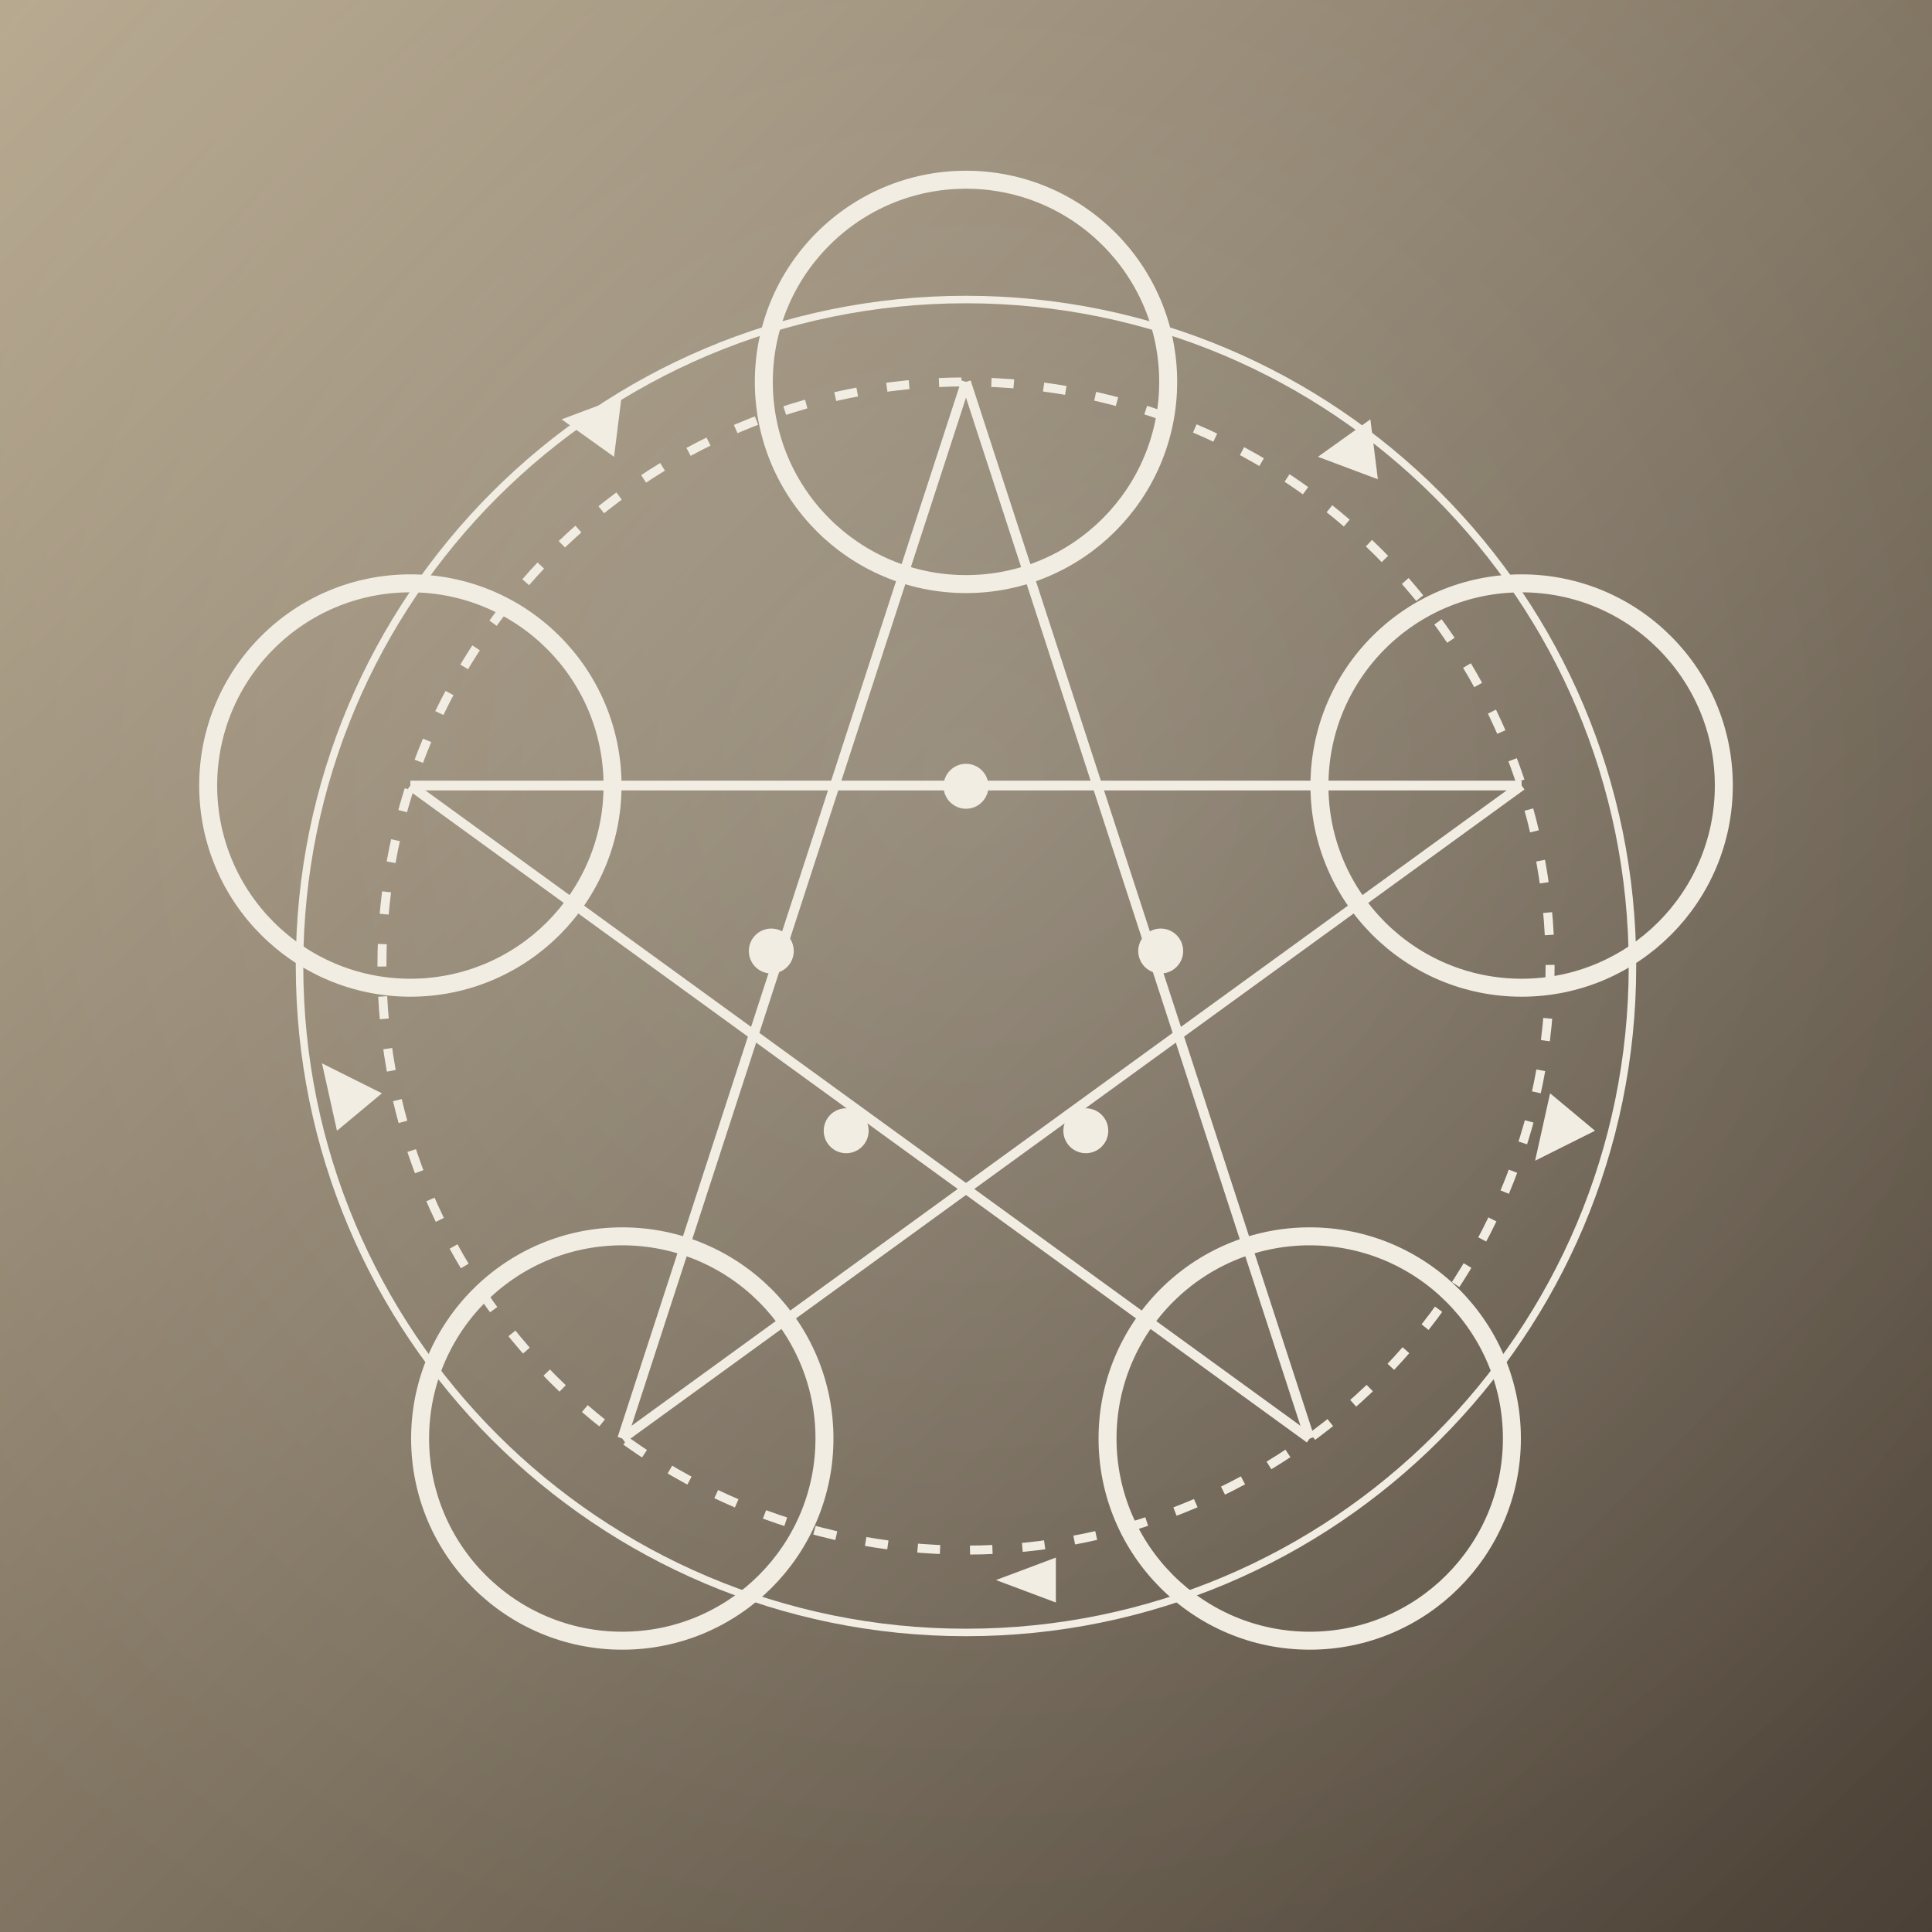
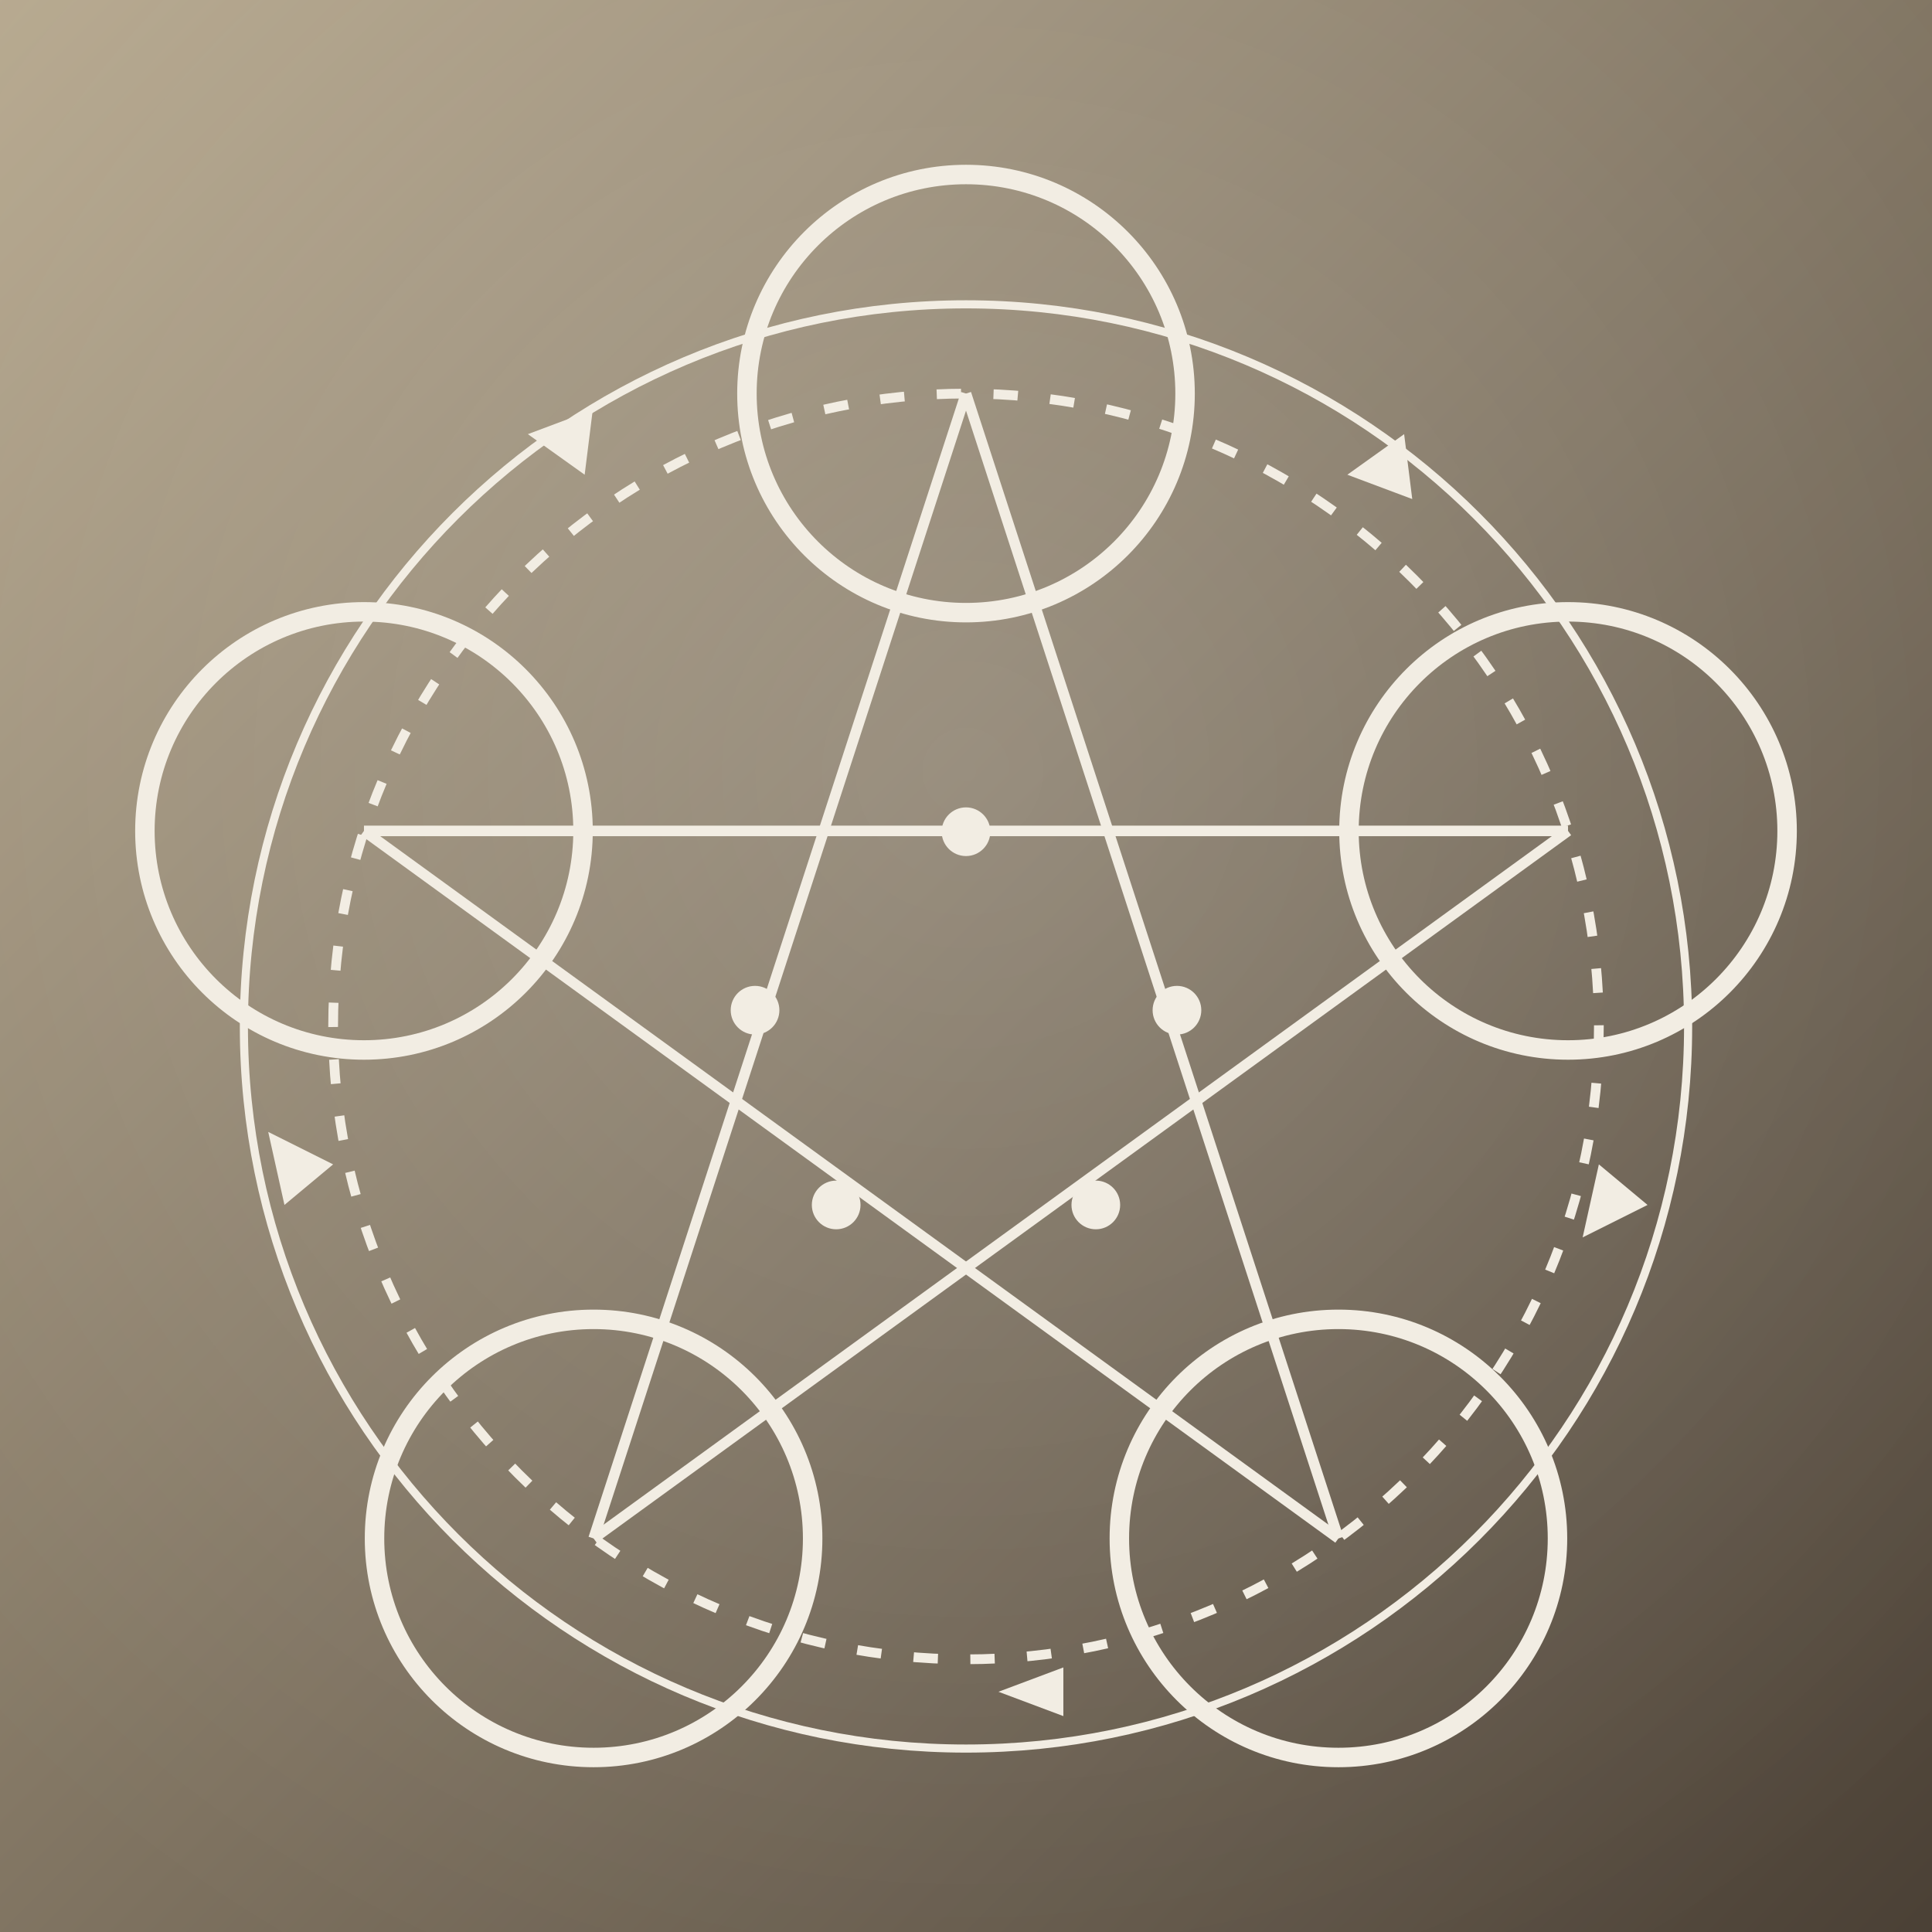
<svg xmlns="http://www.w3.org/2000/svg" viewBox="0 0 258 258" width="258" height="258">
  <defs>
    <linearGradient id="fused" x1="0" y1="0" x2="1" y2="1">
      <stop offset="0" stop-color="#B7A98F" />
      <stop offset="1" stop-color="#4A4035" />
    </linearGradient>
    <radialGradient id="glow" cx="50%" cy="40%" r="70%">
      <stop offset="0" stop-color="#FFFFFF" stop-opacity="0.16" />
      <stop offset="1" stop-color="#FFFFFF" stop-opacity="0" />
    </radialGradient>
  </defs>
  <rect x="0" y="0" width="258" height="258" fill="url(#fused)" />
  <rect x="0" y="0" width="258" height="258" fill="url(#glow)" />
-   <g stroke="#F2EDE3" fill="none">
-     <circle cx="129" cy="129" r="89" stroke-width="1" />
-     <circle cx="129" cy="129" r="78" stroke-width="1.2" stroke-dasharray="3 4" />
-     <line x1="54.8" y1="104.9" x2="203.2" y2="104.9" stroke-width="1.3" />
-     <line x1="203.2" y1="104.9" x2="83.1" y2="192.1" stroke-width="1.3" />
-     <line x1="83.1" y1="192.1" x2="129" y2="51" stroke-width="1.3" />
-     <line x1="129" y1="51" x2="174.9" y2="192.1" stroke-width="1.3" />
-     <line x1="174.9" y1="192.1" x2="54.8" y2="104.9" stroke-width="1.3" />
-     <circle cx="129" cy="51" r="27" stroke-width="2.4" />
-     <circle cx="203.2" cy="104.9" r="27" stroke-width="2.4" />
-     <circle cx="174.9" cy="192.1" r="27" stroke-width="2.4" />
-     <circle cx="83.1" cy="192.1" r="27" stroke-width="2.4" />
-     <circle cx="54.8" cy="104.9" r="27" stroke-width="2.4" />
-   </g>
-   <g fill="#F2EDE3">
-     <path d="M75 56 l8 -3 -1 8 Z" />
-     <path d="M183 56 l1 8 -8 -3 Z" />
-     <path d="M213 151 l-8 4 2 -9 Z" />
-     <path d="M141 214 l-8 -3 8 -3 Z" />
-     <path d="M45 151 l-2 -9 8 4 Z" />
-     <circle cx="129" cy="105" r="3" />
-     <circle cx="145" cy="151" r="3" />
-     <circle cx="113" cy="151" r="3" />
-     <circle cx="155" cy="127" r="3" />
-     <circle cx="103" cy="127" r="3" />
+   <g transform="translate(129 129) scale(1.0835) translate(-129 -121.55)">
+     <g stroke="#F2EDE3" fill="none">
+       <circle cx="129" cy="129" r="89" stroke-width="1" />
+       <circle cx="129" cy="129" r="78" stroke-width="1.2" stroke-dasharray="3 4" />
+       <line x1="54.8" y1="104.9" x2="203.2" y2="104.9" stroke-width="1.3" />
+       <line x1="203.2" y1="104.9" x2="83.1" y2="192.1" stroke-width="1.3" />
+       <line x1="83.1" y1="192.1" x2="129" y2="51" stroke-width="1.3" />
+       <line x1="129" y1="51" x2="174.9" y2="192.1" stroke-width="1.3" />
+       <line x1="174.9" y1="192.1" x2="54.8" y2="104.9" stroke-width="1.3" />
+       <circle cx="129" cy="51" r="27" stroke-width="2.4" />
+       <circle cx="203.2" cy="104.9" r="27" stroke-width="2.4" />
+       <circle cx="174.9" cy="192.1" r="27" stroke-width="2.4" />
+       <circle cx="83.1" cy="192.1" r="27" stroke-width="2.4" />
+       <circle cx="54.8" cy="104.9" r="27" stroke-width="2.4" />
+     </g>
+     <g fill="#F2EDE3">
+       <path d="M75 56 l8 -3 -1 8 Z" />
+       <path d="M183 56 l1 8 -8 -3 Z" />
+       <path d="M213 151 l-8 4 2 -9 Z" />
+       <path d="M141 214 l-8 -3 8 -3 Z" />
+       <path d="M45 151 l-2 -9 8 4 Z" />
+       <circle cx="129" cy="105" r="3" />
+       <circle cx="145" cy="151" r="3" />
+       <circle cx="113" cy="151" r="3" />
+       <circle cx="155" cy="127" r="3" />
+       <circle cx="103" cy="127" r="3" />
+     </g>
  </g>
</svg>
